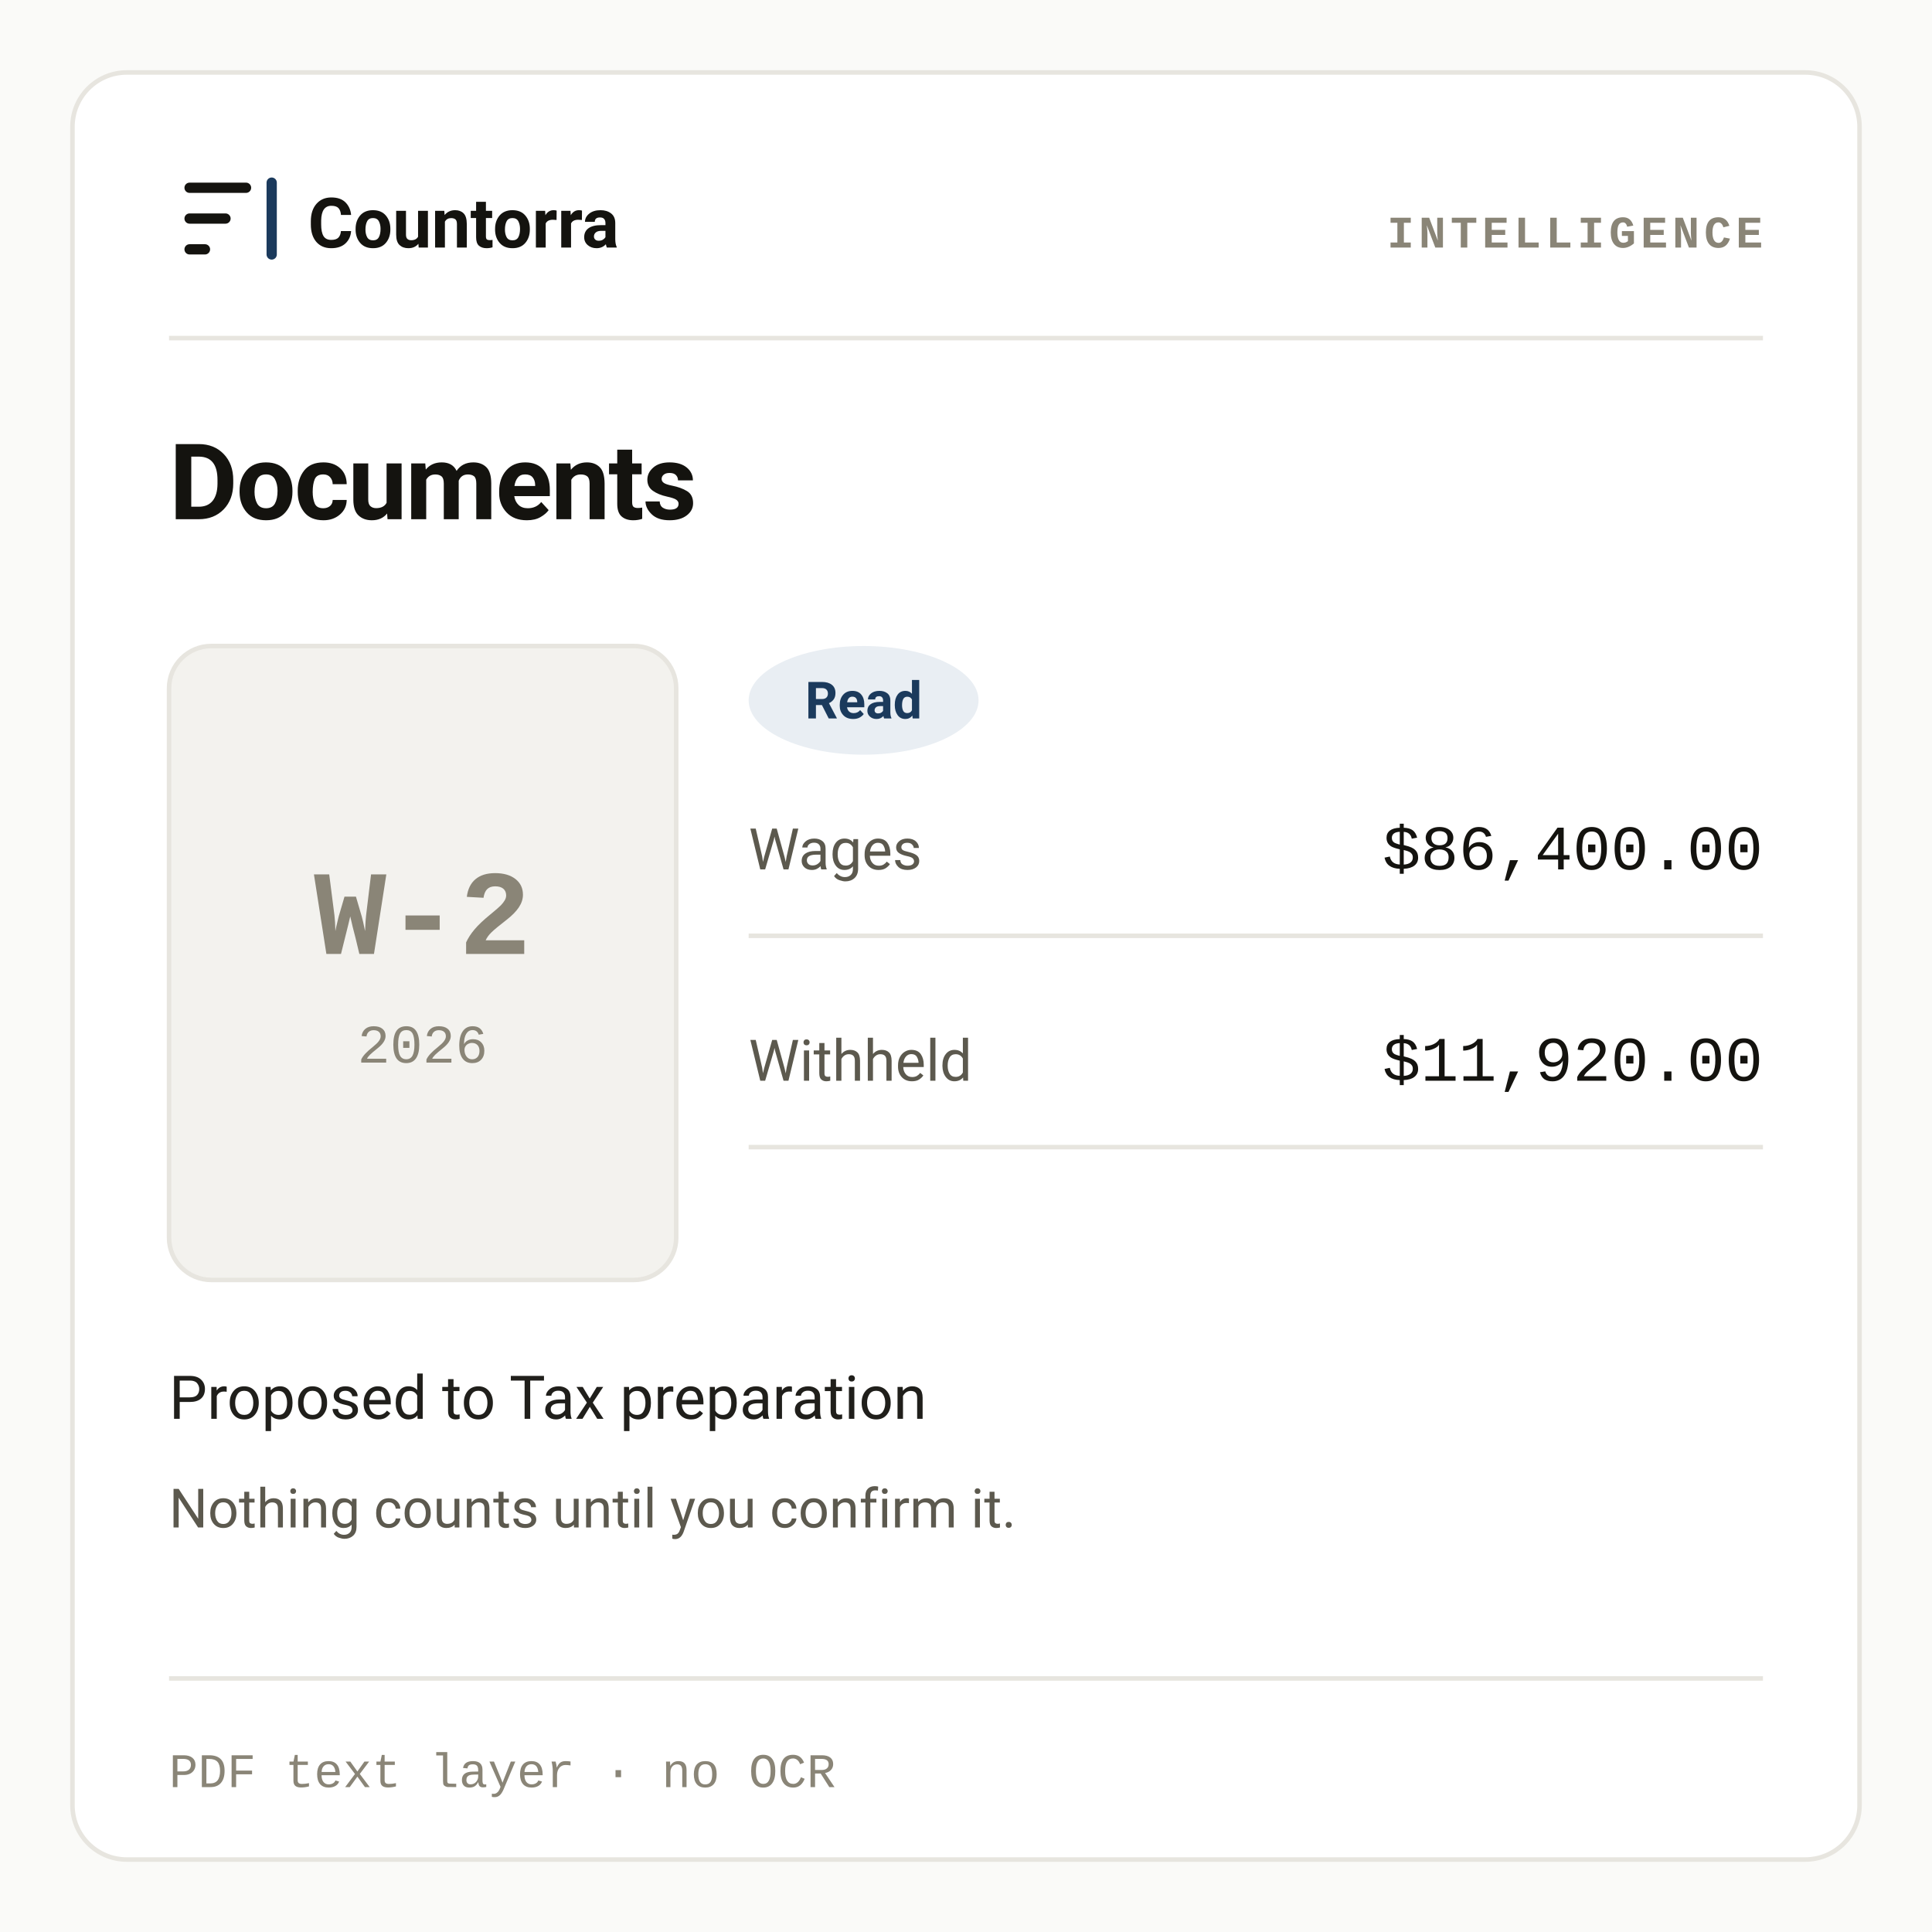
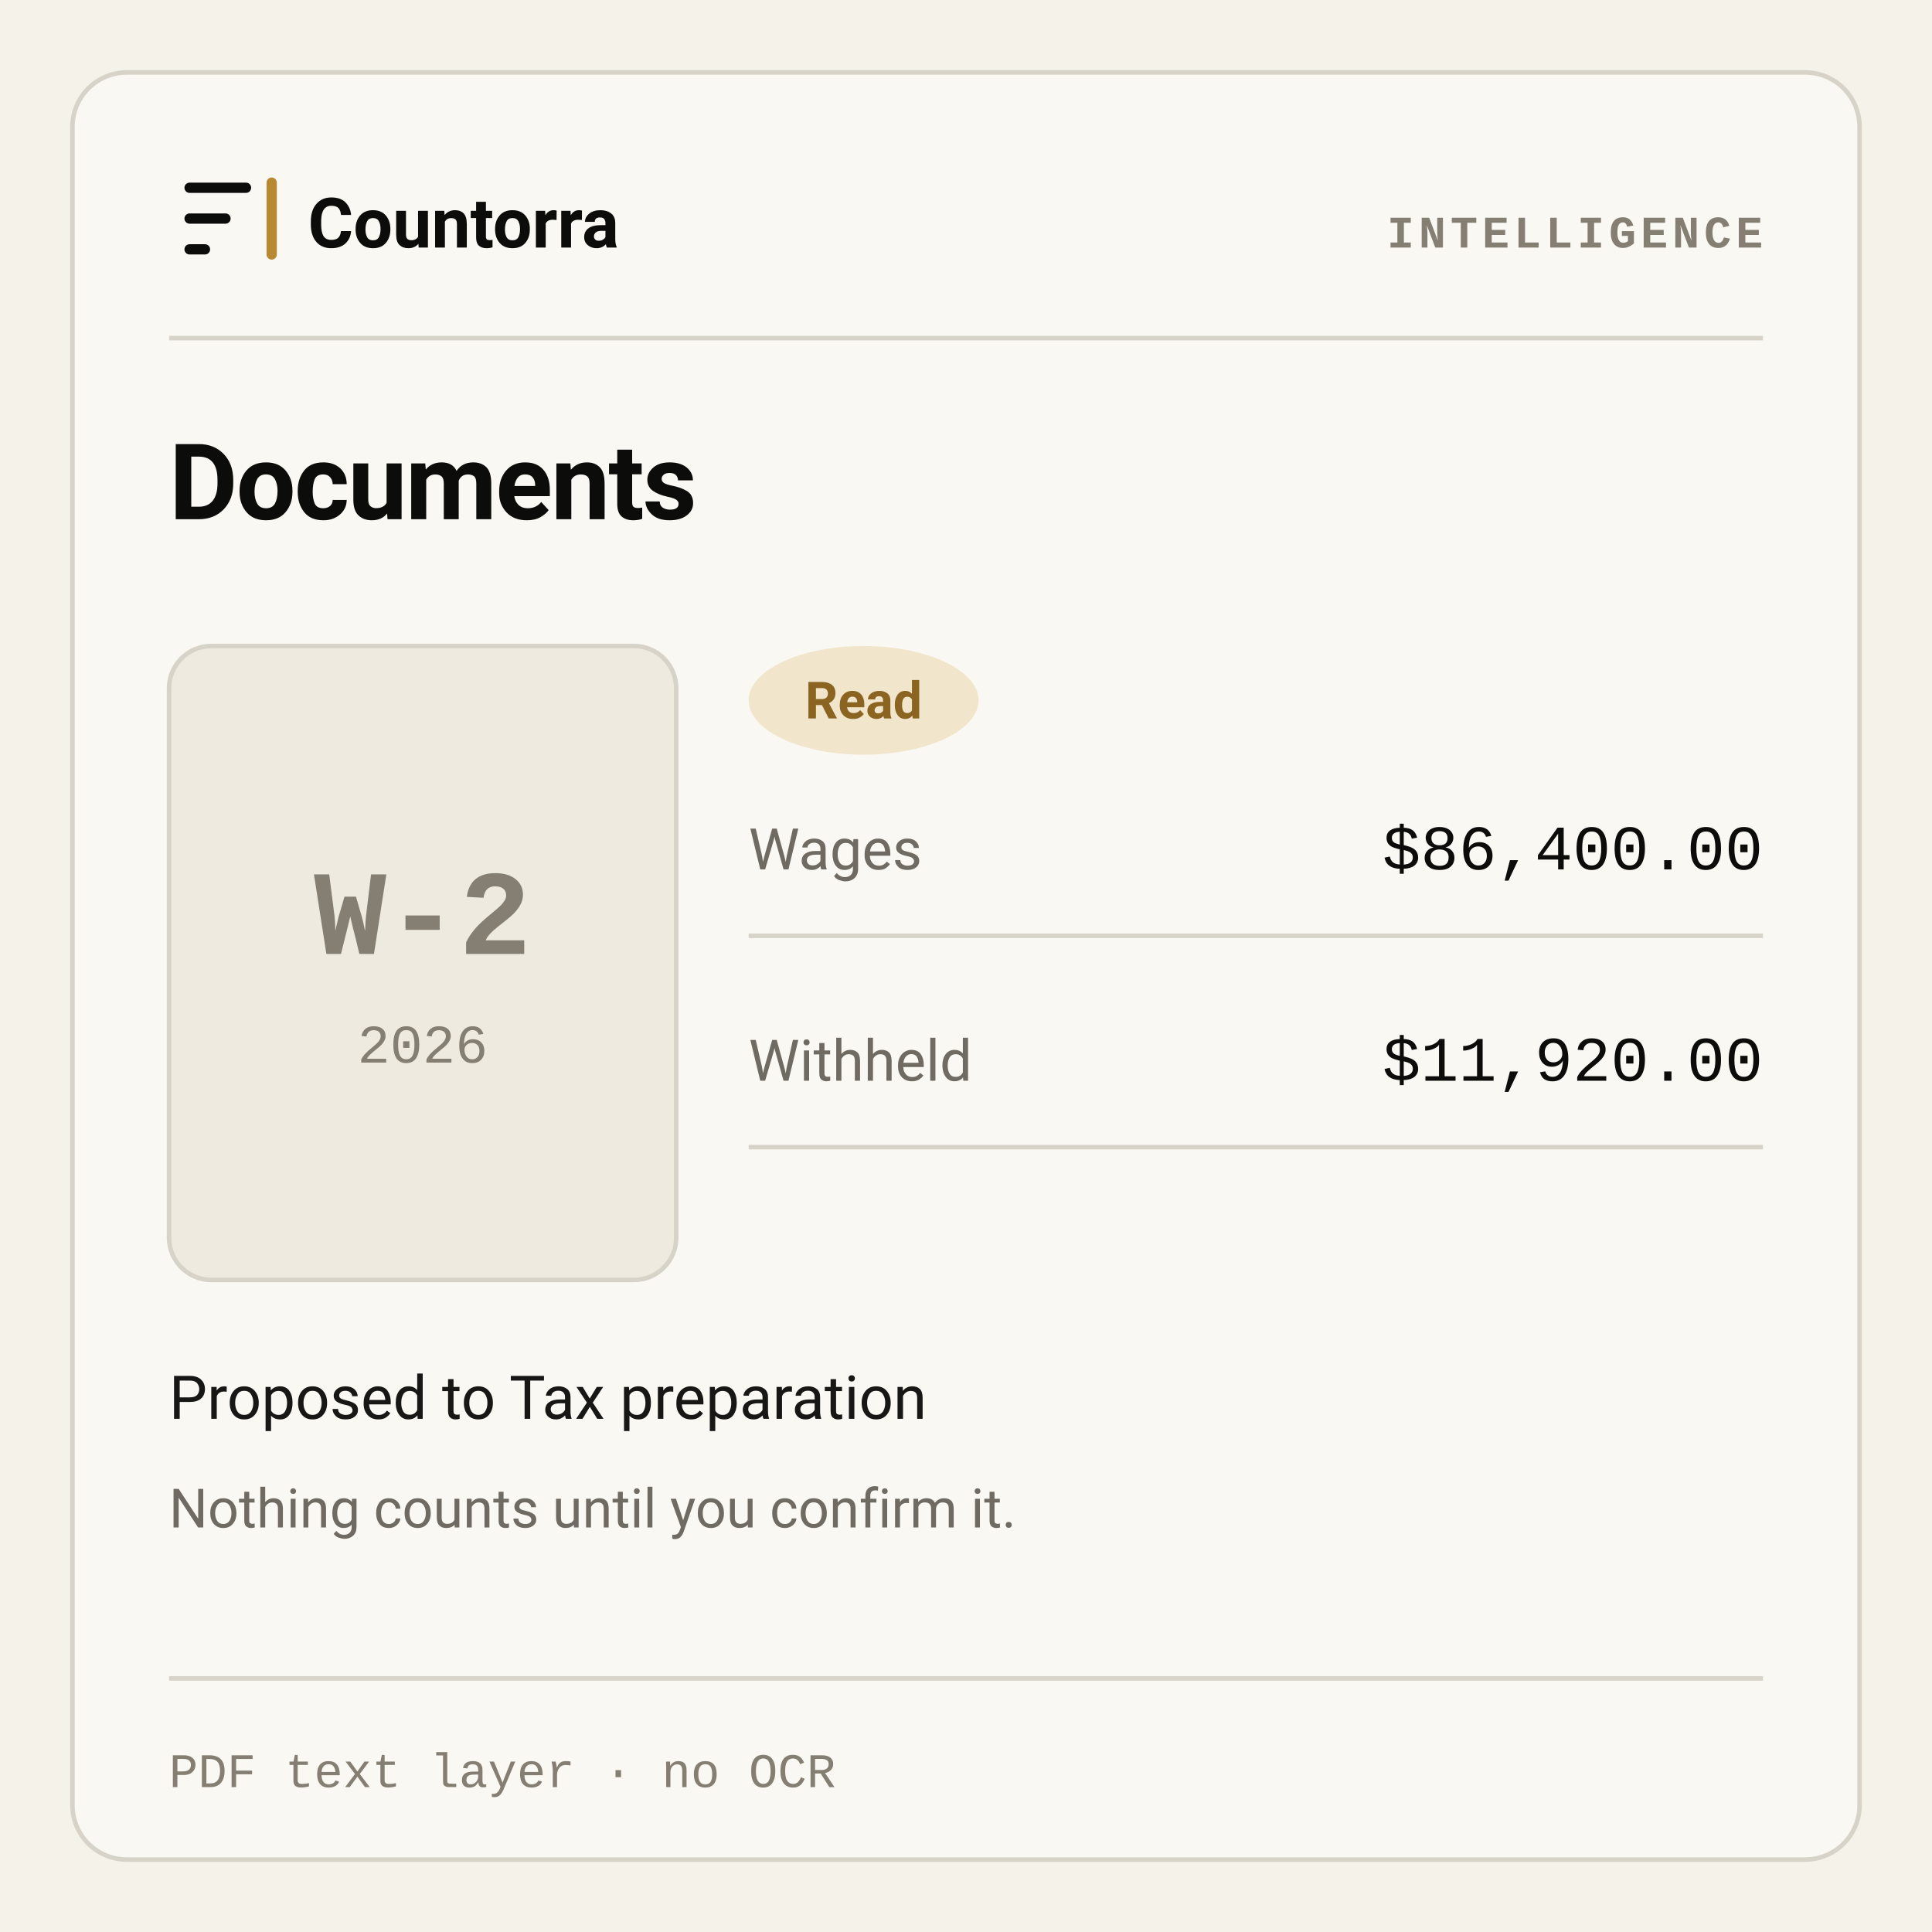
<svg xmlns="http://www.w3.org/2000/svg" viewBox="0 0 640 640" width="640" height="640" role="img" fill="none">
-   <rect x="0" y="0" width="640" height="640" rx="0" fill="#FAFAF8" />
-   <rect x="24" y="24" width="592" height="592" rx="18" fill="#FFFFFF" stroke="#E7E5DF" stroke-width="1.5" />
+   <rect x="0" y="0" width="640" height="640" rx="0" fill="#F5F2EA" />
+   <rect x="24" y="24" width="592" height="592" rx="18" fill="#FAF8F2" stroke="#D8D3C8" stroke-width="1.5" />
  <g transform="translate(56,52) scale(1.7)">
-     <rect x="3" y="5" width="13" height="2" rx="1" fill="#14130F" />
-     <rect x="3" y="11" width="9" height="2" rx="1" fill="#14130F" />
-     <rect x="3" y="17" width="5" height="2" rx="1" fill="#14130F" />
-     <rect x="19" y="4" width="2" height="16" rx="1" fill="#1B3A5C" />
+     <rect x="3" y="5" width="13" height="2" rx="1" fill="#0C0C0B" />
+     <rect x="3" y="11" width="9" height="2" rx="1" fill="#0C0C0B" />
+     <rect x="3" y="17" width="5" height="2" rx="1" fill="#0C0C0B" />
+     <rect x="19" y="4" width="2" height="16" rx="1" fill="#B88932" />
  </g>
-   <text x="102" y="82" font-family="system-ui,-apple-system,'Segoe UI',Roboto,Helvetica,Arial,sans-serif" font-size="23" fill="#14130F" font-weight="600" text-anchor="start" letter-spacing="0">Countorra</text>
-   <text x="584" y="82" font-family="ui-monospace,SFMono-Regular,Menlo,Consolas,'Liberation Mono',monospace" font-size="15" fill="#8A8577" font-weight="600" text-anchor="end" letter-spacing="0.1em">INTELLIGENCE</text>
-   <line x1="56" y1="112" x2="584" y2="112" stroke="#E7E5DF" stroke-width="1.5" />
-   <text x="56" y="172" font-family="system-ui,-apple-system,'Segoe UI',Roboto,Helvetica,Arial,sans-serif" font-size="35" fill="#14130F" font-weight="600" text-anchor="start" letter-spacing="-0.015em">Documents</text>
-   <rect x="56" y="214" width="168" height="210" rx="14" fill="#F3F2EE" stroke="#E7E5DF" stroke-width="1.5" />
-   <text x="140" y="316" font-family="ui-monospace,SFMono-Regular,Menlo,Consolas,'Liberation Mono',monospace" font-size="40" fill="#8A8577" font-weight="600" text-anchor="middle" letter-spacing="0">W-2</text>
-   <text x="140" y="352" font-family="ui-monospace,SFMono-Regular,Menlo,Consolas,'Liberation Mono',monospace" font-size="18" fill="#8A8577" font-weight="400" text-anchor="middle" letter-spacing="0">2026</text>
-   <rect x="248" y="214" width="76.16" height="36" rx="999" fill="#E9EEF3" />
-   <text x="286.08" y="238" font-family="system-ui,-apple-system,'Segoe UI',Roboto,Helvetica,Arial,sans-serif" font-size="17" fill="#1B3A5C" font-weight="600" text-anchor="middle" letter-spacing="0">Read</text>
-   <text x="248" y="288" font-family="system-ui,-apple-system,'Segoe UI',Roboto,Helvetica,Arial,sans-serif" font-size="19" fill="#5C594E" font-weight="400" text-anchor="start" letter-spacing="0">Wages</text>
-   <text x="584" y="288" font-family="ui-monospace,SFMono-Regular,Menlo,Consolas,'Liberation Mono',monospace" font-size="21" fill="#14130F" font-weight="500" text-anchor="end" letter-spacing="0">$86,400.00</text>
-   <line x1="248" y1="310" x2="584" y2="310" stroke="#E7E5DF" stroke-width="1.5" />
-   <text x="248" y="358" font-family="system-ui,-apple-system,'Segoe UI',Roboto,Helvetica,Arial,sans-serif" font-size="19" fill="#5C594E" font-weight="400" text-anchor="start" letter-spacing="0">Withheld</text>
-   <text x="584" y="358" font-family="ui-monospace,SFMono-Regular,Menlo,Consolas,'Liberation Mono',monospace" font-size="21" fill="#14130F" font-weight="500" text-anchor="end" letter-spacing="0">$11,920.00</text>
-   <line x1="248" y1="380" x2="584" y2="380" stroke="#E7E5DF" stroke-width="1.5" />
-   <text x="56" y="470" font-family="system-ui,-apple-system,'Segoe UI',Roboto,Helvetica,Arial,sans-serif" font-size="20" fill="#201F1B" font-weight="400" text-anchor="start" letter-spacing="0">Proposed to Tax preparation</text>
-   <text x="56" y="506" font-family="system-ui,-apple-system,'Segoe UI',Roboto,Helvetica,Arial,sans-serif" font-size="18" fill="#5C594E" font-weight="400" text-anchor="start" letter-spacing="0">Nothing counts until you confirm it.</text>
-   <line x1="56" y1="556" x2="584" y2="556" stroke="#E7E5DF" stroke-width="1.5" />
-   <text x="56" y="592" font-family="ui-monospace,SFMono-Regular,Menlo,Consolas,'Liberation Mono',monospace" font-size="16" fill="#8A8577" font-weight="400" text-anchor="start" letter-spacing="0">PDF text layer · no OCR</text>
+   <text x="102" y="82" font-family="system-ui,-apple-system,'Segoe UI',Roboto,Helvetica,Arial,sans-serif" font-size="23" fill="#0C0C0B" font-weight="600" text-anchor="start" letter-spacing="0">Countorra</text>
+   <text x="584" y="82" font-family="ui-monospace,SFMono-Regular,Menlo,Consolas,'Liberation Mono',monospace" font-size="15" fill="#857F73" font-weight="600" text-anchor="end" letter-spacing="0.1em">INTELLIGENCE</text>
+   <line x1="56" y1="112" x2="584" y2="112" stroke="#D8D3C8" stroke-width="1.5" />
+   <text x="56" y="172" font-family="system-ui,-apple-system,'Segoe UI',Roboto,Helvetica,Arial,sans-serif" font-size="35" fill="#0C0C0B" font-weight="600" text-anchor="start" letter-spacing="-0.015em">Documents</text>
+   <rect x="56" y="214" width="168" height="210" rx="14" fill="#EEEAE0" stroke="#D8D3C8" stroke-width="1.5" />
+   <text x="140" y="316" font-family="ui-monospace,SFMono-Regular,Menlo,Consolas,'Liberation Mono',monospace" font-size="40" fill="#857F73" font-weight="600" text-anchor="middle" letter-spacing="0">W-2</text>
+   <text x="140" y="352" font-family="ui-monospace,SFMono-Regular,Menlo,Consolas,'Liberation Mono',monospace" font-size="18" fill="#857F73" font-weight="400" text-anchor="middle" letter-spacing="0">2026</text>
+   <rect x="248" y="214" width="76.16" height="36" rx="999" fill="#F1E6CC" />
+   <text x="286.08" y="238" font-family="system-ui,-apple-system,'Segoe UI',Roboto,Helvetica,Arial,sans-serif" font-size="17" fill="#8A6420" font-weight="600" text-anchor="middle" letter-spacing="0">Read</text>
+   <text x="248" y="288" font-family="system-ui,-apple-system,'Segoe UI',Roboto,Helvetica,Arial,sans-serif" font-size="19" fill="#6F6B62" font-weight="400" text-anchor="start" letter-spacing="0">Wages</text>
+   <text x="584" y="288" font-family="ui-monospace,SFMono-Regular,Menlo,Consolas,'Liberation Mono',monospace" font-size="21" fill="#0C0C0B" font-weight="500" text-anchor="end" letter-spacing="0">$86,400.00</text>
+   <line x1="248" y1="310" x2="584" y2="310" stroke="#D8D3C8" stroke-width="1.5" />
+   <text x="248" y="358" font-family="system-ui,-apple-system,'Segoe UI',Roboto,Helvetica,Arial,sans-serif" font-size="19" fill="#6F6B62" font-weight="400" text-anchor="start" letter-spacing="0">Withheld</text>
+   <text x="584" y="358" font-family="ui-monospace,SFMono-Regular,Menlo,Consolas,'Liberation Mono',monospace" font-size="21" fill="#0C0C0B" font-weight="500" text-anchor="end" letter-spacing="0">$11,920.00</text>
+   <line x1="248" y1="380" x2="584" y2="380" stroke="#D8D3C8" stroke-width="1.5" />
+   <text x="56" y="470" font-family="system-ui,-apple-system,'Segoe UI',Roboto,Helvetica,Arial,sans-serif" font-size="20" fill="#171715" font-weight="400" text-anchor="start" letter-spacing="0">Proposed to Tax preparation</text>
+   <text x="56" y="506" font-family="system-ui,-apple-system,'Segoe UI',Roboto,Helvetica,Arial,sans-serif" font-size="18" fill="#6F6B62" font-weight="400" text-anchor="start" letter-spacing="0">Nothing counts until you confirm it.</text>
+   <line x1="56" y1="556" x2="584" y2="556" stroke="#D8D3C8" stroke-width="1.5" />
+   <text x="56" y="592" font-family="ui-monospace,SFMono-Regular,Menlo,Consolas,'Liberation Mono',monospace" font-size="16" fill="#857F73" font-weight="400" text-anchor="start" letter-spacing="0">PDF text layer · no OCR</text>
</svg>
